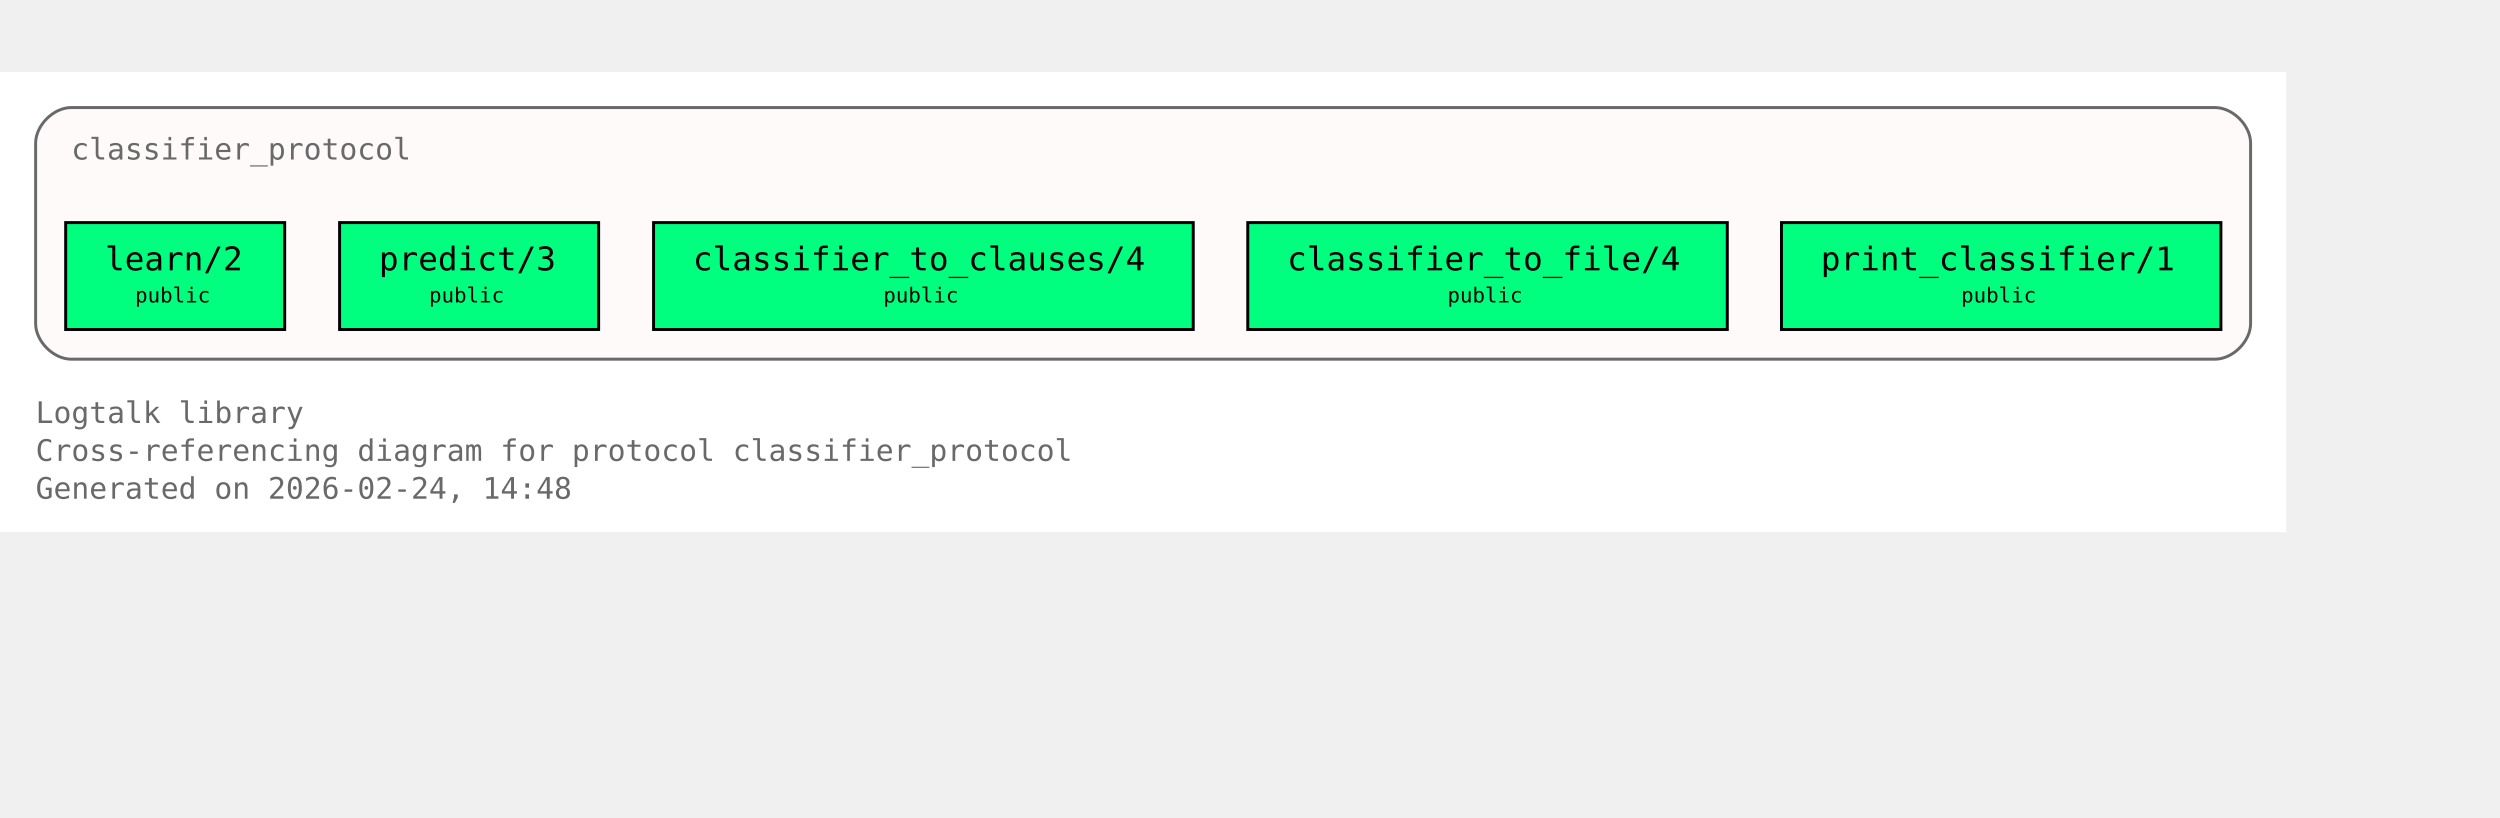
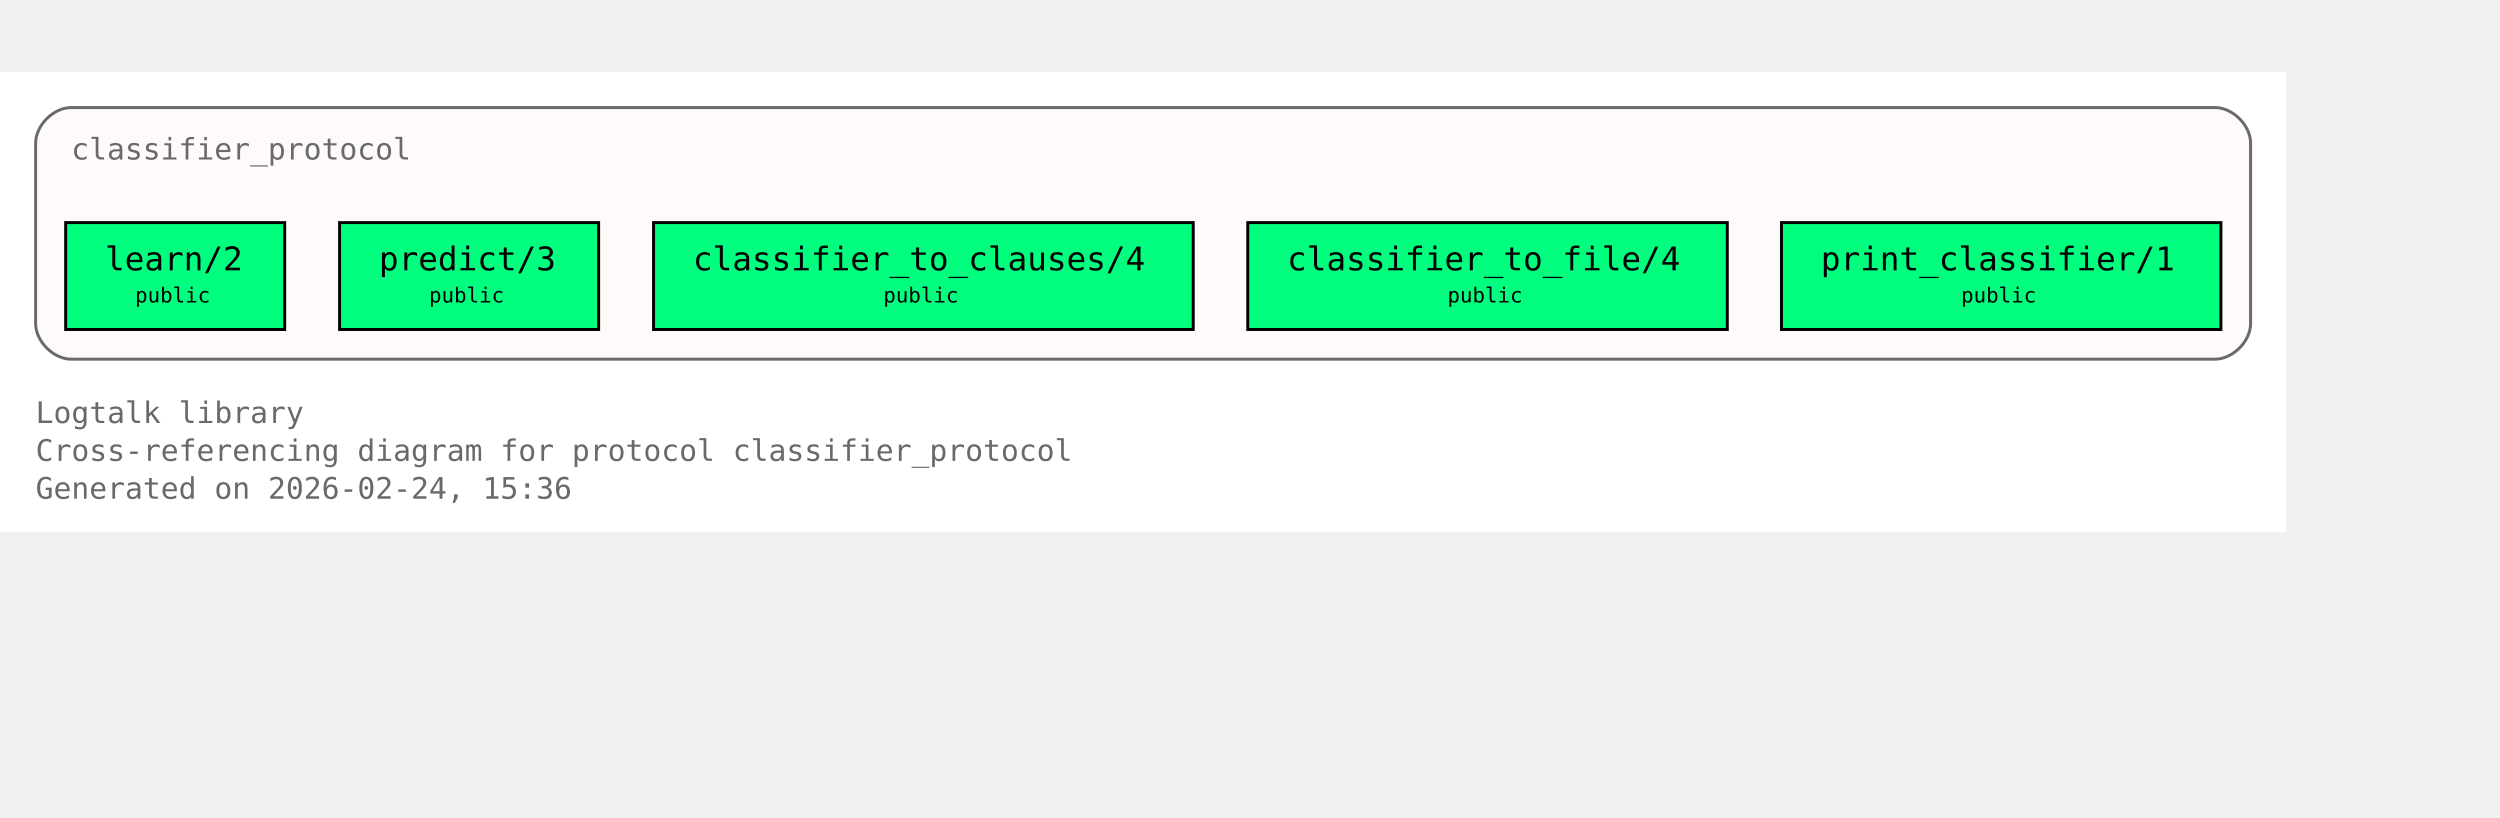
<svg xmlns="http://www.w3.org/2000/svg" xmlns:xlink="http://www.w3.org/1999/xlink" width="914pt" height="299pt" viewBox="72.00 72.00 842.00 227.00">
  <g id="graph0" class="graph" transform="scale(1 1) rotate(0) translate(76 223)">
    <polygon fill="white" stroke="none" points="-4,4 -4,-151 766,-151 766,4 -4,4" />
    <text xml:space="preserve" text-anchor="start" x="8" y="-32.75" font-family="Monospace" font-size="10.00" fill="dimgray">Logtalk library</text>
    <text xml:space="preserve" text-anchor="start" x="8" y="-20" font-family="Monospace" font-size="10.00" fill="dimgray">Cross-referencing diagram for protocol classifier_protocol</text>
-     <text xml:space="preserve" text-anchor="start" x="8" y="-7.25" font-family="Monospace" font-size="10.00" fill="dimgray">Generated on 2026-02-24, 14:48</text>
+     <text xml:space="preserve" text-anchor="start" x="8" y="-7.25" font-family="Monospace" font-size="10.00" fill="dimgray">Generated on 2026-02-24, 15:36</text>
    <g id="clust1" class="cluster">
      <g id="a_clust1">
        <a xlink:title="classifier_protocol">
          <path fill="snow" stroke="dimgray" d="M20,-54.25C20,-54.25 742,-54.25 742,-54.25 748,-54.25 754,-60.25 754,-66.25 754,-66.25 754,-127 754,-127 754,-133 748,-139 742,-139 742,-139 20,-139 20,-139 14,-139 8,-133 8,-127 8,-127 8,-66.25 8,-66.25 8,-60.25 14,-54.25 20,-54.25" />
          <g id="a_clust1_0">
-             <a xlink:href="https://github.com/LogtalkDotOrg/logtalk3/tree/7737e7db8cca2cc0ca3305f166f96f5ffda49037/library/classifier_protocols/classifier_protocol.lgt#L22" xlink:title="https://github.com/LogtalkDotOrg/logtalk3/tree/7737e7db8cca2cc0ca3305f166f96f5ffda49037/library/classifier_protocols/classifier_protocol.lgt#L22">
+             <a xlink:href="https://github.com/LogtalkDotOrg/logtalk3/tree/22c1b74edb4ceffb875797428dc11ea49b0dd7ba/library/classifier_protocols/classifier_protocol.lgt#L22" xlink:title="https://github.com/LogtalkDotOrg/logtalk3/tree/22c1b74edb4ceffb875797428dc11ea49b0dd7ba/library/classifier_protocols/classifier_protocol.lgt#L22">
              <text xml:space="preserve" text-anchor="start" x="20" y="-121.5" font-family="Monospace" font-size="10.00" fill="dimgray">classifier_protocol</text>
            </a>
          </g>
        </a>
      </g>
    </g>
    <g id="node1" class="node">
      <polygon fill="springgreen" stroke="black" points="91.88,-100.25 18.12,-100.25 18.12,-64.25 91.88,-64.25 91.88,-100.25" />
      <text xml:space="preserve" text-anchor="start" x="26.12" y="-84.95" font-family="Monospace" font-size="9.00"> </text>
      <g id="a_node1_1">
-         <a xlink:href="https://github.com/LogtalkDotOrg/logtalk3/tree/7737e7db8cca2cc0ca3305f166f96f5ffda49037/library/classifier_protocols/classifier_protocol.lgt#L32" xlink:title="https://github.com/LogtalkDotOrg/logtalk3/tree/7737e7db8cca2cc0ca3305f166f96f5ffda49037/library/classifier_protocols/classifier_protocol.lgt#L32">
+         <a xlink:href="https://github.com/LogtalkDotOrg/logtalk3/tree/22c1b74edb4ceffb875797428dc11ea49b0dd7ba/library/classifier_protocols/classifier_protocol.lgt#L32" xlink:title="https://github.com/LogtalkDotOrg/logtalk3/tree/22c1b74edb4ceffb875797428dc11ea49b0dd7ba/library/classifier_protocols/classifier_protocol.lgt#L32">
          <text xml:space="preserve" text-anchor="start" x="31.38" y="-84.17" font-family="Monospace" font-size="11.00">learn/2</text>
        </a>
      </g>
      <text xml:space="preserve" text-anchor="start" x="78.62" y="-84.95" font-family="Monospace" font-size="9.00"> </text>
      <text xml:space="preserve" text-anchor="start" x="26.12" y="-72.58" font-family="Monospace" font-size="9.00"> </text>
      <text xml:space="preserve" text-anchor="start" x="41.5" y="-73.35" font-family="Monospace" font-size="7.00">public</text>
      <text xml:space="preserve" text-anchor="start" x="78.62" y="-72.58" font-family="Monospace" font-size="9.00"> </text>
    </g>
    <g id="node2" class="node">
      <polygon fill="springgreen" stroke="black" points="197.62,-100.25 110.38,-100.25 110.38,-64.25 197.62,-64.25 197.62,-100.25" />
      <text xml:space="preserve" text-anchor="start" x="118.38" y="-84.95" font-family="Monospace" font-size="9.00"> </text>
      <g id="a_node2_2">
-         <a xlink:href="https://github.com/LogtalkDotOrg/logtalk3/tree/7737e7db8cca2cc0ca3305f166f96f5ffda49037/library/classifier_protocols/classifier_protocol.lgt#L39" xlink:title="https://github.com/LogtalkDotOrg/logtalk3/tree/7737e7db8cca2cc0ca3305f166f96f5ffda49037/library/classifier_protocols/classifier_protocol.lgt#L39">
+         <a xlink:href="https://github.com/LogtalkDotOrg/logtalk3/tree/22c1b74edb4ceffb875797428dc11ea49b0dd7ba/library/classifier_protocols/classifier_protocol.lgt#L39" xlink:title="https://github.com/LogtalkDotOrg/logtalk3/tree/22c1b74edb4ceffb875797428dc11ea49b0dd7ba/library/classifier_protocols/classifier_protocol.lgt#L39">
          <text xml:space="preserve" text-anchor="start" x="123.62" y="-84.17" font-family="Monospace" font-size="11.00">predict/3</text>
        </a>
      </g>
      <text xml:space="preserve" text-anchor="start" x="184.38" y="-84.95" font-family="Monospace" font-size="9.00"> </text>
      <text xml:space="preserve" text-anchor="start" x="118.38" y="-72.58" font-family="Monospace" font-size="9.00"> </text>
      <text xml:space="preserve" text-anchor="start" x="140.5" y="-73.35" font-family="Monospace" font-size="7.00">public</text>
      <text xml:space="preserve" text-anchor="start" x="184.38" y="-72.58" font-family="Monospace" font-size="9.00"> </text>
    </g>
    <g id="node3" class="node">
      <polygon fill="springgreen" stroke="black" points="397.88,-100.25 216.12,-100.25 216.12,-64.25 397.88,-64.25 397.88,-100.25" />
      <text xml:space="preserve" text-anchor="start" x="224.12" y="-84.95" font-family="Monospace" font-size="9.00"> </text>
      <g id="a_node3_3">
-         <a xlink:href="https://github.com/LogtalkDotOrg/logtalk3/tree/7737e7db8cca2cc0ca3305f166f96f5ffda49037/library/classifier_protocols/classifier_protocol.lgt#L46" xlink:title="https://github.com/LogtalkDotOrg/logtalk3/tree/7737e7db8cca2cc0ca3305f166f96f5ffda49037/library/classifier_protocols/classifier_protocol.lgt#L46">
+         <a xlink:href="https://github.com/LogtalkDotOrg/logtalk3/tree/22c1b74edb4ceffb875797428dc11ea49b0dd7ba/library/classifier_protocols/classifier_protocol.lgt#L46" xlink:title="https://github.com/LogtalkDotOrg/logtalk3/tree/22c1b74edb4ceffb875797428dc11ea49b0dd7ba/library/classifier_protocols/classifier_protocol.lgt#L46">
          <text xml:space="preserve" text-anchor="start" x="229.38" y="-84.17" font-family="Monospace" font-size="11.00">classifier_to_clauses/4</text>
        </a>
      </g>
      <text xml:space="preserve" text-anchor="start" x="384.62" y="-84.95" font-family="Monospace" font-size="9.00"> </text>
      <text xml:space="preserve" text-anchor="start" x="224.12" y="-72.58" font-family="Monospace" font-size="9.00"> </text>
      <text xml:space="preserve" text-anchor="start" x="293.5" y="-73.35" font-family="Monospace" font-size="7.00">public</text>
      <text xml:space="preserve" text-anchor="start" x="384.62" y="-72.58" font-family="Monospace" font-size="9.00"> </text>
    </g>
    <g id="node4" class="node">
      <polygon fill="springgreen" stroke="black" points="577.75,-100.25 416.25,-100.25 416.25,-64.25 577.75,-64.25 577.75,-100.25" />
      <text xml:space="preserve" text-anchor="start" x="424.25" y="-84.95" font-family="Monospace" font-size="9.00"> </text>
      <g id="a_node4_4">
-         <a xlink:href="https://github.com/LogtalkDotOrg/logtalk3/tree/7737e7db8cca2cc0ca3305f166f96f5ffda49037/library/classifier_protocols/classifier_protocol.lgt#L53" xlink:title="https://github.com/LogtalkDotOrg/logtalk3/tree/7737e7db8cca2cc0ca3305f166f96f5ffda49037/library/classifier_protocols/classifier_protocol.lgt#L53">
+         <a xlink:href="https://github.com/LogtalkDotOrg/logtalk3/tree/22c1b74edb4ceffb875797428dc11ea49b0dd7ba/library/classifier_protocols/classifier_protocol.lgt#L53" xlink:title="https://github.com/LogtalkDotOrg/logtalk3/tree/22c1b74edb4ceffb875797428dc11ea49b0dd7ba/library/classifier_protocols/classifier_protocol.lgt#L53">
          <text xml:space="preserve" text-anchor="start" x="429.5" y="-84.17" font-family="Monospace" font-size="11.00">classifier_to_file/4</text>
        </a>
      </g>
      <text xml:space="preserve" text-anchor="start" x="564.5" y="-84.95" font-family="Monospace" font-size="9.00"> </text>
      <text xml:space="preserve" text-anchor="start" x="424.25" y="-72.58" font-family="Monospace" font-size="9.00"> </text>
      <text xml:space="preserve" text-anchor="start" x="483.5" y="-73.35" font-family="Monospace" font-size="7.00">public</text>
      <text xml:space="preserve" text-anchor="start" x="564.5" y="-72.58" font-family="Monospace" font-size="9.00"> </text>
    </g>
    <g id="node5" class="node">
      <polygon fill="springgreen" stroke="black" points="744,-100.25 596,-100.25 596,-64.25 744,-64.25 744,-100.25" />
      <text xml:space="preserve" text-anchor="start" x="604" y="-84.95" font-family="Monospace" font-size="9.00"> </text>
      <g id="a_node5_5">
-         <a xlink:href="https://github.com/LogtalkDotOrg/logtalk3/tree/7737e7db8cca2cc0ca3305f166f96f5ffda49037/library/classifier_protocols/classifier_protocol.lgt#L60" xlink:title="https://github.com/LogtalkDotOrg/logtalk3/tree/7737e7db8cca2cc0ca3305f166f96f5ffda49037/library/classifier_protocols/classifier_protocol.lgt#L60">
+         <a xlink:href="https://github.com/LogtalkDotOrg/logtalk3/tree/22c1b74edb4ceffb875797428dc11ea49b0dd7ba/library/classifier_protocols/classifier_protocol.lgt#L60" xlink:title="https://github.com/LogtalkDotOrg/logtalk3/tree/22c1b74edb4ceffb875797428dc11ea49b0dd7ba/library/classifier_protocols/classifier_protocol.lgt#L60">
          <text xml:space="preserve" text-anchor="start" x="609.25" y="-84.17" font-family="Monospace" font-size="11.00">print_classifier/1</text>
        </a>
      </g>
      <text xml:space="preserve" text-anchor="start" x="730.75" y="-84.95" font-family="Monospace" font-size="9.00"> </text>
      <text xml:space="preserve" text-anchor="start" x="604" y="-72.58" font-family="Monospace" font-size="9.00"> </text>
      <text xml:space="preserve" text-anchor="start" x="656.5" y="-73.35" font-family="Monospace" font-size="7.00">public</text>
      <text xml:space="preserve" text-anchor="start" x="730.75" y="-72.58" font-family="Monospace" font-size="9.00"> </text>
    </g>
  </g>
</svg>
